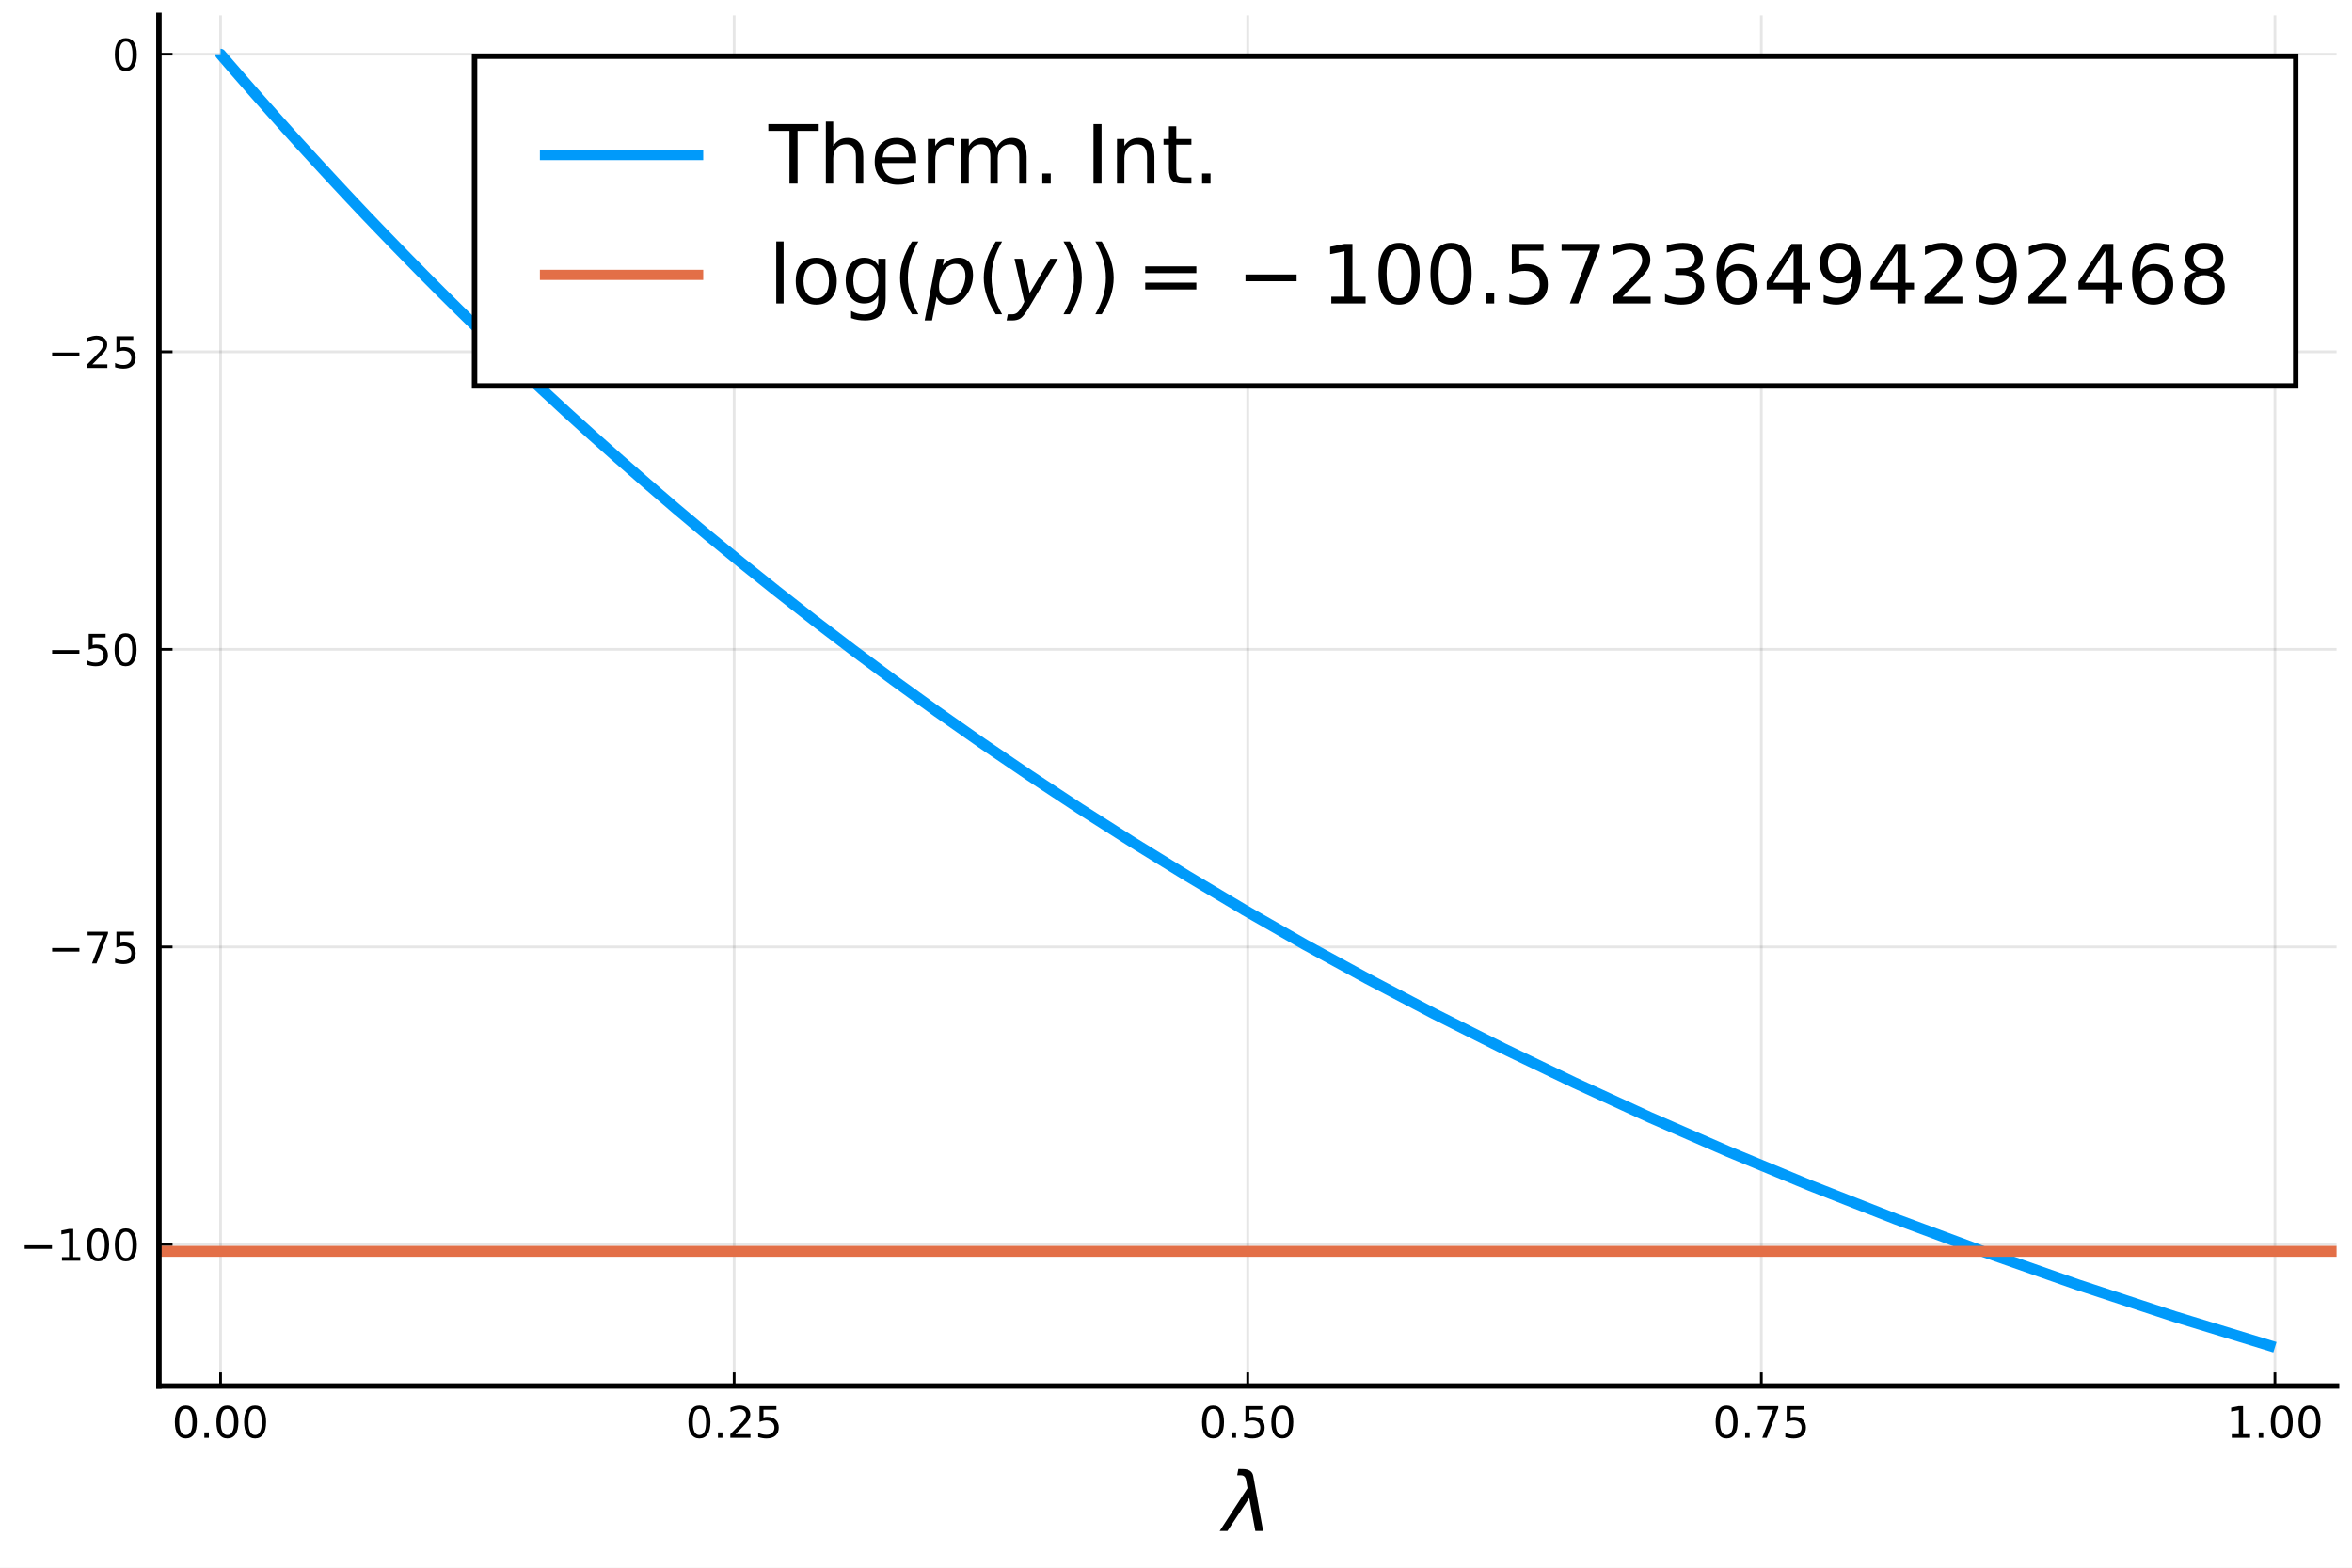
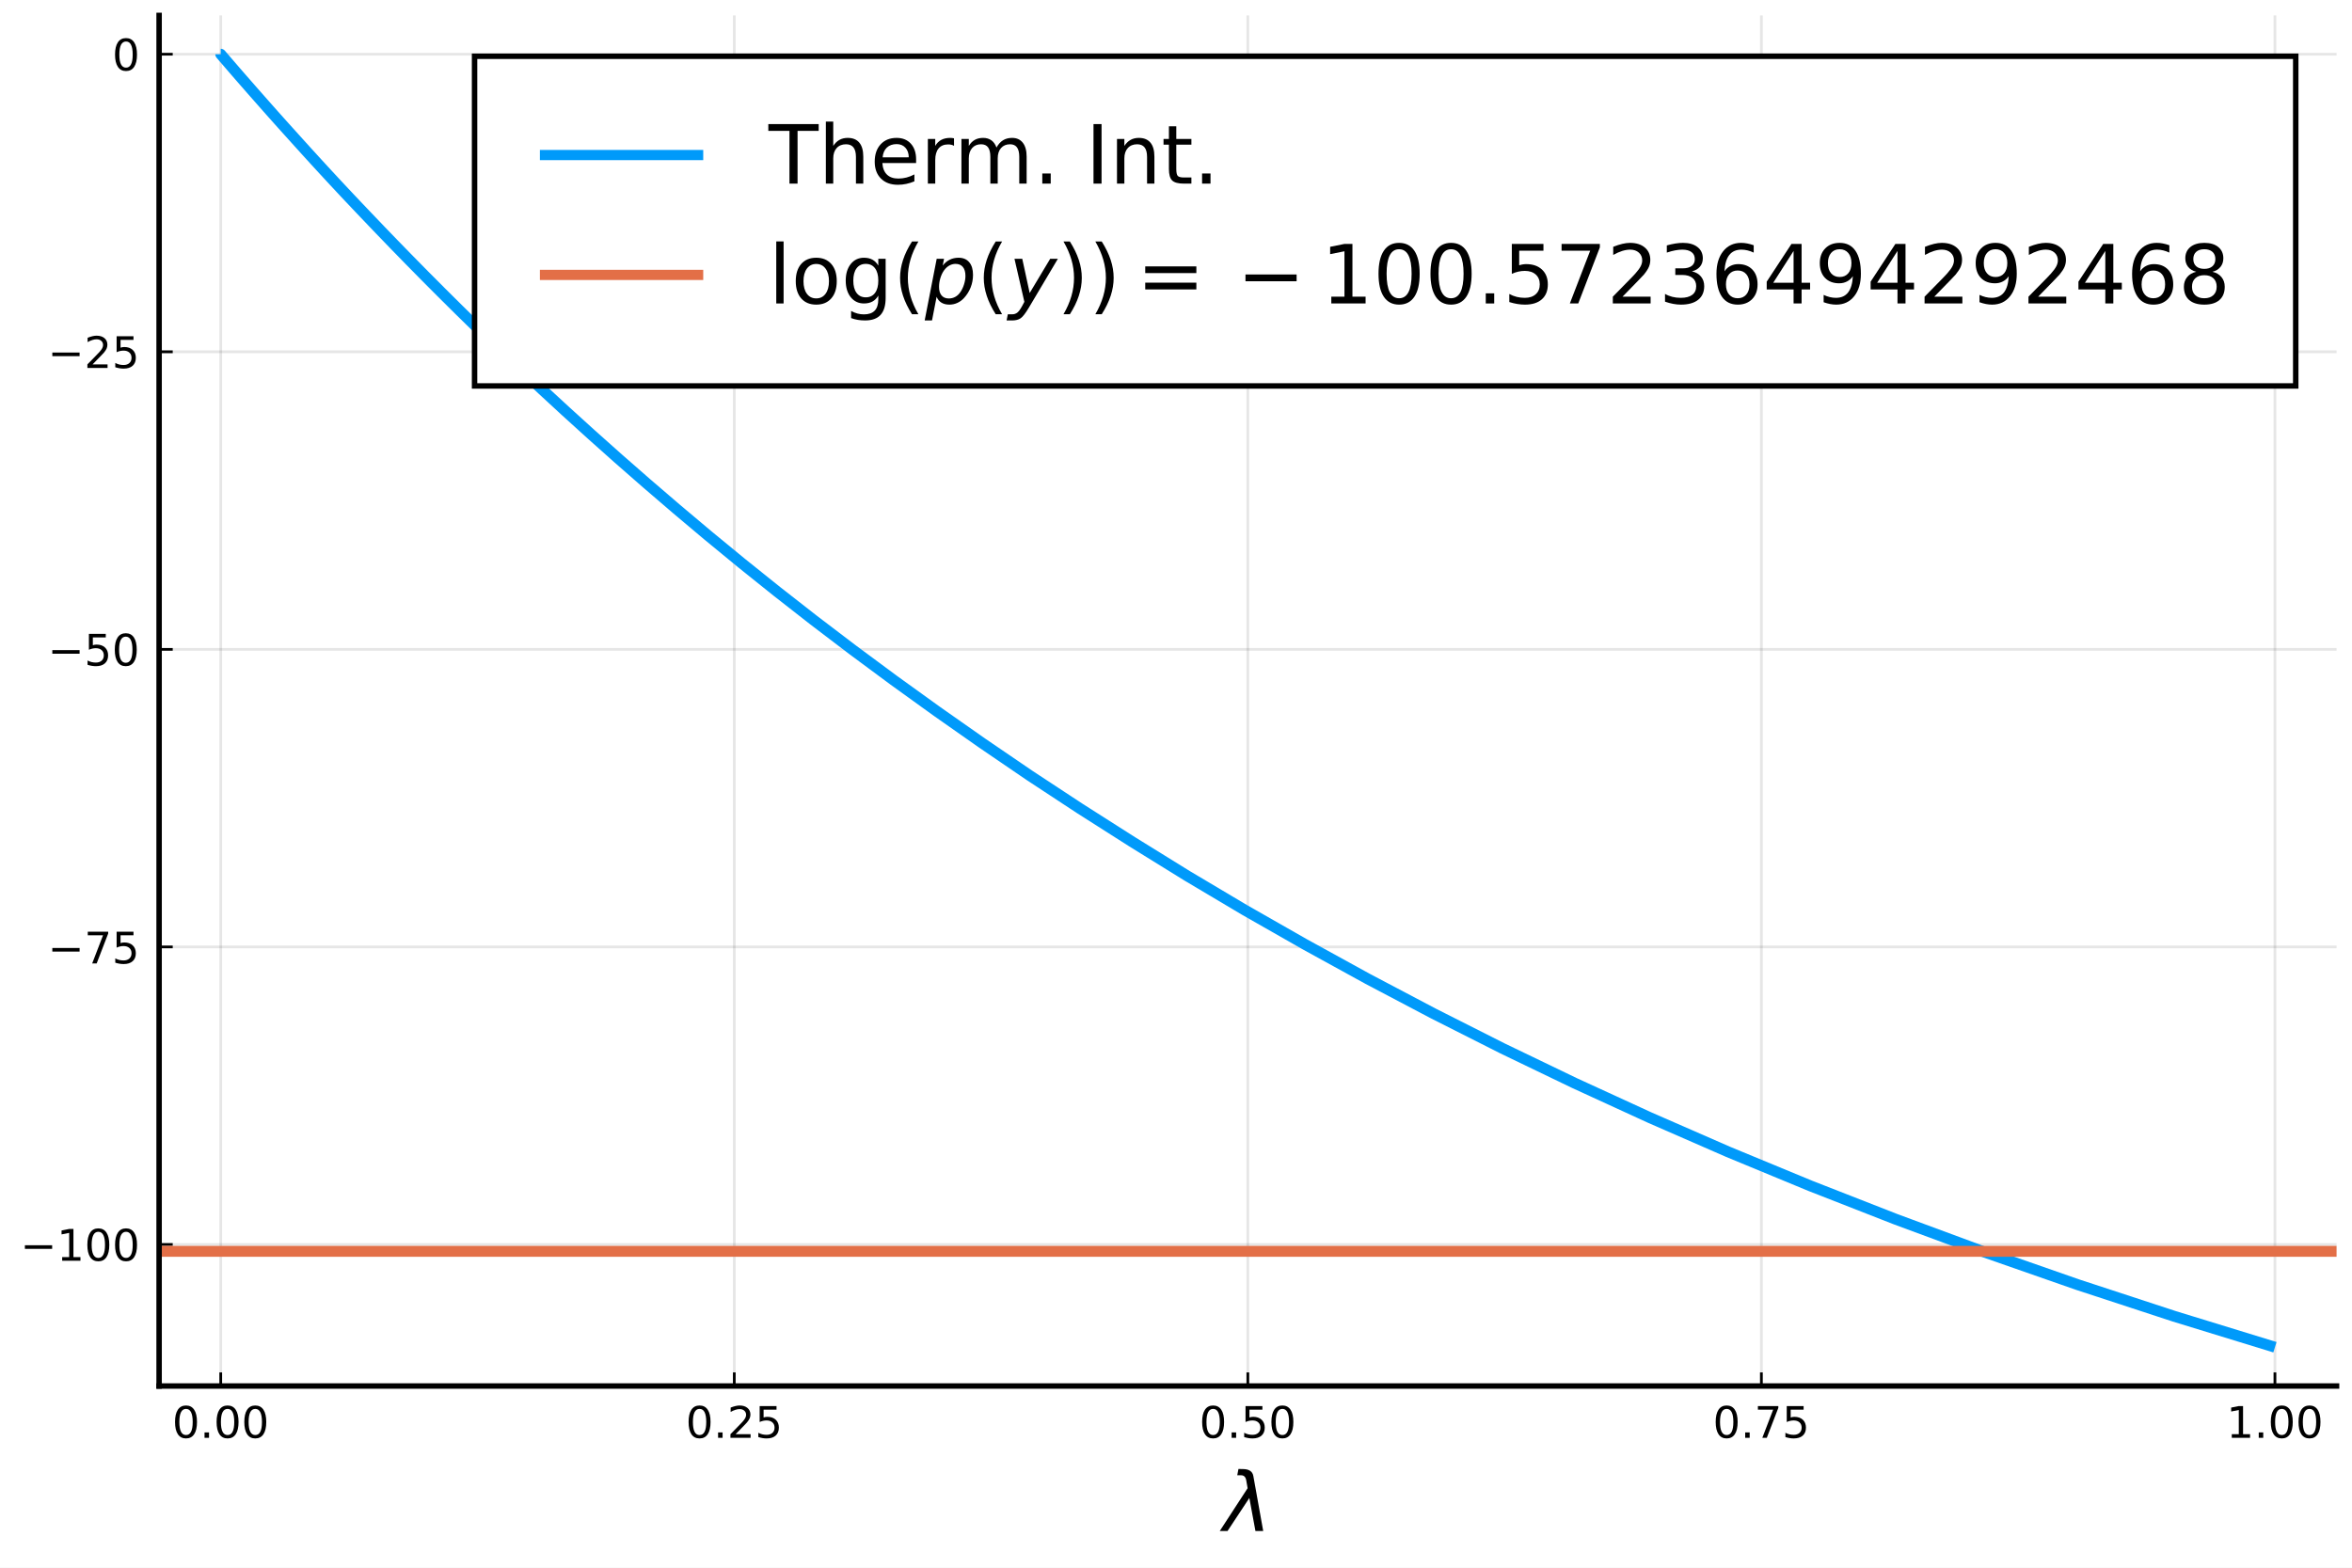
<svg xmlns="http://www.w3.org/2000/svg" xmlns:xlink="http://www.w3.org/1999/xlink" height="288pt" version="1.1" viewBox="0 0 432 288" width="432pt">
  <defs>
    <style type="text/css">
*{stroke-linecap:butt;stroke-linejoin:round;}
  </style>
  </defs>
  <g id="figure_1">
    <g id="patch_1">
      <path d="M 0 288  L 432 288  L 432 0  L 0 0  z " style="fill:#ffffff;" />
    </g>
    <g id="axes_1">
      <g id="patch_2">
-         <path d="M 29.192 254.625  L 429.165 254.625  L 429.165 2.835  L 29.192 2.835  z " style="fill:#ffffff;" />
+         <path d="M 29.224 254.625  L 429.165 254.625  L 429.165 2.835  L 29.224 2.835  z " style="fill:#ffffff;" />
      </g>
      <g id="matplotlib.axis_1">
        <g id="xtick_1">
          <g id="line2d_1">
-             <path clip-path="url(#p164fdce883)" d="M 40.512 254.625  L 40.512 2.835  " style="fill:none;stroke:#000000;stroke-linecap:square;stroke-opacity:0.1;stroke-width:0.5;" />
+             <path clip-path="url(#pb36addca4a)" d="M 40.543 254.625  L 40.543 2.835  " style="fill:none;stroke:#000000;stroke-linecap:square;stroke-opacity:0.1;stroke-width:0.5;" />
          </g>
          <g id="line2d_2">
            <defs>
-               <path d="M 0 0  L 0 -2.5  " id="m06422908b9" style="stroke:#000000;stroke-width:0.5;" />
-             </defs>
-             <g>
-               <use style="stroke:#000000;stroke-width:0.5;" x="40.512" xlink:href="#m06422908b9" y="254.625" />
+               <path d="M 0 0  L 0 -2.5  " id="mc76023bf03" style="stroke:#000000;stroke-width:0.5;" />
+             </defs>
+             <g>
+               <use style="stroke:#000000;stroke-width:0.5;" x="40.543" xlink:href="#mc76023bf03" y="254.625" />
            </g>
          </g>
          <g id="text_1">
            <defs>
              <path d="M 31.781 66.406  Q 24.172 66.406 20.328 58.906  Q 16.5 51.422 16.5 36.375  Q 16.5 21.391 20.328 13.891  Q 24.172 6.391 31.781 6.391  Q 39.453 6.391 43.281 13.891  Q 47.125 21.391 47.125 36.375  Q 47.125 51.422 43.281 58.906  Q 39.453 66.406 31.781 66.406  z M 31.781 74.219  Q 44.047 74.219 50.516 64.516  Q 56.984 54.828 56.984 36.375  Q 56.984 17.969 50.516 8.266  Q 44.047 -1.422 31.781 -1.422  Q 19.531 -1.422 13.062 8.266  Q 6.594 17.969 6.594 36.375  Q 6.594 54.828 13.062 64.516  Q 19.531 74.219 31.781 74.219  z " id="DejaVuSans-48" />
              <path d="M 10.688 12.406  L 21 12.406  L 21 0  L 10.688 0  z " id="DejaVuSans-46" />
            </defs>
-             <g transform="translate(31.59155 264.2041)scale(0.08 -0.08)">
+             <g transform="translate(31.62267 264.2041)scale(0.08 -0.08)">
              <use transform="translate(0 0.78125)" xlink:href="#DejaVuSans-48" />
              <use transform="translate(63.62305 0.78125)" xlink:href="#DejaVuSans-46" />
              <use transform="translate(95.41016 0.78125)" xlink:href="#DejaVuSans-48" />
              <use transform="translate(159.0332 0.78125)" xlink:href="#DejaVuSans-48" />
            </g>
          </g>
        </g>
        <g id="xtick_2">
          <g id="line2d_3">
-             <path clip-path="url(#p164fdce883)" d="M 134.845 254.625  L 134.845 2.835  " style="fill:none;stroke:#000000;stroke-linecap:square;stroke-opacity:0.1;stroke-width:0.5;" />
+             <path clip-path="url(#pb36addca4a)" d="M 134.869 254.625  L 134.869 2.835  " style="fill:none;stroke:#000000;stroke-linecap:square;stroke-opacity:0.1;stroke-width:0.5;" />
          </g>
          <g id="line2d_4">
            <g>
-               <use style="stroke:#000000;stroke-width:0.5;" x="134.845" xlink:href="#m06422908b9" y="254.625" />
+               <use style="stroke:#000000;stroke-width:0.5;" x="134.869" xlink:href="#mc76023bf03" y="254.625" />
            </g>
          </g>
          <g id="text_2">
            <defs>
              <path d="M 19.188 8.297  L 53.609 8.297  L 53.609 0  L 7.328 0  L 7.328 8.297  Q 12.938 14.109 22.625 23.891  Q 32.328 33.688 34.812 36.531  Q 39.547 41.844 41.422 45.531  Q 43.312 49.219 43.312 52.781  Q 43.312 58.594 39.234 62.25  Q 35.156 65.922 28.609 65.922  Q 23.969 65.922 18.812 64.312  Q 13.672 62.703 7.812 59.422  L 7.812 69.391  Q 13.766 71.781 18.938 73  Q 24.125 74.219 28.422 74.219  Q 39.75 74.219 46.484 68.547  Q 53.219 62.891 53.219 53.422  Q 53.219 48.922 51.531 44.891  Q 49.859 40.875 45.406 35.406  Q 44.188 33.984 37.641 27.219  Q 31.109 20.453 19.188 8.297  z " id="DejaVuSans-50" />
              <path d="M 10.797 72.906  L 49.516 72.906  L 49.516 64.594  L 19.828 64.594  L 19.828 46.734  Q 21.969 47.469 24.109 47.828  Q 26.266 48.188 28.422 48.188  Q 40.625 48.188 47.75 41.5  Q 54.891 34.812 54.891 23.391  Q 54.891 11.625 47.562 5.094  Q 40.234 -1.422 26.906 -1.422  Q 22.312 -1.422 17.547 -0.641  Q 12.797 0.141 7.719 1.703  L 7.719 11.625  Q 12.109 9.234 16.797 8.062  Q 21.484 6.891 26.703 6.891  Q 35.156 6.891 40.078 11.328  Q 45.016 15.766 45.016 23.391  Q 45.016 31 40.078 35.438  Q 35.156 39.891 26.703 39.891  Q 22.75 39.891 18.812 39.016  Q 14.891 38.141 10.797 36.281  z " id="DejaVuSans-53" />
            </defs>
-             <g transform="translate(125.925 264.2041)scale(0.08 -0.08)">
+             <g transform="translate(125.9486 264.2041)scale(0.08 -0.08)">
              <use transform="translate(0 0.78125)" xlink:href="#DejaVuSans-48" />
              <use transform="translate(63.62305 0.78125)" xlink:href="#DejaVuSans-46" />
              <use transform="translate(95.33203 0.78125)" xlink:href="#DejaVuSans-50" />
              <use transform="translate(158.9551 0.78125)" xlink:href="#DejaVuSans-53" />
            </g>
          </g>
        </g>
        <g id="xtick_3">
          <g id="line2d_5">
-             <path clip-path="url(#p164fdce883)" d="M 229.178 254.625  L 229.178 2.835  " style="fill:none;stroke:#000000;stroke-linecap:square;stroke-opacity:0.1;stroke-width:0.5;" />
+             <path clip-path="url(#pb36addca4a)" d="M 229.194 254.625  L 229.194 2.835  " style="fill:none;stroke:#000000;stroke-linecap:square;stroke-opacity:0.1;stroke-width:0.5;" />
          </g>
          <g id="line2d_6">
            <g>
-               <use style="stroke:#000000;stroke-width:0.5;" x="229.178" xlink:href="#m06422908b9" y="254.625" />
+               <use style="stroke:#000000;stroke-width:0.5;" x="229.194" xlink:href="#mc76023bf03" y="254.625" />
            </g>
          </g>
          <g id="text_3">
-             <g transform="translate(220.2584 264.2041)scale(0.08 -0.08)">
+             <g transform="translate(220.2745 264.2041)scale(0.08 -0.08)">
              <use transform="translate(0 0.78125)" xlink:href="#DejaVuSans-48" />
              <use transform="translate(63.62305 0.78125)" xlink:href="#DejaVuSans-46" />
              <use transform="translate(95.41016 0.78125)" xlink:href="#DejaVuSans-53" />
              <use transform="translate(159.0332 0.78125)" xlink:href="#DejaVuSans-48" />
            </g>
          </g>
        </g>
        <g id="xtick_4">
          <g id="line2d_7">
-             <path clip-path="url(#p164fdce883)" d="M 323.512 254.625  L 323.512 2.835  " style="fill:none;stroke:#000000;stroke-linecap:square;stroke-opacity:0.1;stroke-width:0.5;" />
+             <path clip-path="url(#pb36addca4a)" d="M 323.52 254.625  L 323.52 2.835  " style="fill:none;stroke:#000000;stroke-linecap:square;stroke-opacity:0.1;stroke-width:0.5;" />
          </g>
          <g id="line2d_8">
            <g>
-               <use style="stroke:#000000;stroke-width:0.5;" x="323.512" xlink:href="#m06422908b9" y="254.625" />
+               <use style="stroke:#000000;stroke-width:0.5;" x="323.52" xlink:href="#mc76023bf03" y="254.625" />
            </g>
          </g>
          <g id="text_4">
            <defs>
              <path d="M 8.203 72.906  L 55.078 72.906  L 55.078 68.703  L 28.609 0  L 18.312 0  L 43.219 64.594  L 8.203 64.594  z " id="DejaVuSans-55" />
            </defs>
-             <g transform="translate(314.5919 264.2041)scale(0.08 -0.08)">
+             <g transform="translate(314.6004 264.2041)scale(0.08 -0.08)">
              <use transform="translate(0 0.78125)" xlink:href="#DejaVuSans-48" />
              <use transform="translate(63.62305 0.78125)" xlink:href="#DejaVuSans-46" />
              <use transform="translate(95.30078 0.78125)" xlink:href="#DejaVuSans-55" />
              <use transform="translate(158.9238 0.78125)" xlink:href="#DejaVuSans-53" />
            </g>
          </g>
        </g>
        <g id="xtick_5">
          <g id="line2d_9">
-             <path clip-path="url(#p164fdce883)" d="M 417.845 254.625  L 417.845 2.835  " style="fill:none;stroke:#000000;stroke-linecap:square;stroke-opacity:0.1;stroke-width:0.5;" />
+             <path clip-path="url(#pb36addca4a)" d="M 417.846 254.625  L 417.846 2.835  " style="fill:none;stroke:#000000;stroke-linecap:square;stroke-opacity:0.1;stroke-width:0.5;" />
          </g>
          <g id="line2d_10">
            <g>
-               <use style="stroke:#000000;stroke-width:0.5;" x="417.845" xlink:href="#m06422908b9" y="254.625" />
+               <use style="stroke:#000000;stroke-width:0.5;" x="417.846" xlink:href="#mc76023bf03" y="254.625" />
            </g>
          </g>
          <g id="text_5">
            <defs>
              <path d="M 12.406 8.297  L 28.516 8.297  L 28.516 63.922  L 10.984 60.406  L 10.984 69.391  L 28.422 72.906  L 38.281 72.906  L 38.281 8.297  L 54.391 8.297  L 54.391 0  L 12.406 0  z " id="DejaVuSans-49" />
            </defs>
-             <g transform="translate(408.9253 264.2041)scale(0.08 -0.08)">
+             <g transform="translate(408.9262 264.2041)scale(0.08 -0.08)">
              <use transform="translate(0 0.78125)" xlink:href="#DejaVuSans-49" />
              <use transform="translate(63.62305 0.78125)" xlink:href="#DejaVuSans-46" />
              <use transform="translate(95.41016 0.78125)" xlink:href="#DejaVuSans-48" />
              <use transform="translate(159.0332 0.78125)" xlink:href="#DejaVuSans-48" />
            </g>
          </g>
        </g>
        <g id="text_6">
          <defs>
            <path d="M 36.719 67.438  L 48.828 0  L 39.312 0  L 31.844 40.438  L 5.125 0  L -4.391 0  L 29.734 52.438  L 28.031 62.109  Q 26.953 68.266 21.734 68.266  L 17.047 68.266  L 18.5 75.984  L 24.219 75.875  Q 35.203 75.734 36.719 67.438  z " id="DejaVuSans-Oblique-955" />
          </defs>
-           <g transform="translate(224.6784 281.2655)scale(0.15 -0.15)">
+           <g transform="translate(224.6945 281.2655)scale(0.15 -0.15)">
            <use transform="translate(0 0.015625)" xlink:href="#DejaVuSans-Oblique-955" />
          </g>
        </g>
      </g>
      <g id="matplotlib.axis_2">
        <g id="ytick_1">
          <g id="line2d_11">
-             <path clip-path="url(#p164fdce883)" d="M 29.192 228.63  L 429.165 228.63  " style="fill:none;stroke:#000000;stroke-linecap:square;stroke-opacity:0.1;stroke-width:0.5;" />
+             <path clip-path="url(#pb36addca4a)" d="M 29.224 228.627  L 429.165 228.627  " style="fill:none;stroke:#000000;stroke-linecap:square;stroke-opacity:0.1;stroke-width:0.5;" />
          </g>
          <g id="line2d_12">
            <defs>
-               <path d="M 0 0  L 2.5 0  " id="ma61b72b5e9" style="stroke:#000000;stroke-width:0.5;" />
-             </defs>
-             <g>
-               <use style="stroke:#000000;stroke-width:0.5;" x="29.192" xlink:href="#ma61b72b5e9" y="228.63" />
+               <path d="M 0 0  L 2.5 0  " id="mc3170c22e8" style="stroke:#000000;stroke-width:0.5;" />
+             </defs>
+             <g>
+               <use style="stroke:#000000;stroke-width:0.5;" x="29.224" xlink:href="#mc3170c22e8" y="228.627" />
            </g>
          </g>
          <g id="text_7">
            <defs>
              <path d="M 10.594 35.5  L 73.188 35.5  L 73.188 27.203  L 10.594 27.203  z " id="DejaVuSans-8722" />
            </defs>
-             <g transform="translate(3.691537 231.6693)scale(0.08 -0.08)">
+             <g transform="translate(3.723562 231.6668)scale(0.08 -0.08)">
              <use transform="translate(0 0.78125)" xlink:href="#DejaVuSans-8722" />
              <use transform="translate(83.78906 0.78125)" xlink:href="#DejaVuSans-49" />
              <use transform="translate(147.4121 0.78125)" xlink:href="#DejaVuSans-48" />
              <use transform="translate(211.0352 0.78125)" xlink:href="#DejaVuSans-48" />
            </g>
          </g>
        </g>
        <g id="ytick_2">
          <g id="line2d_13">
-             <path clip-path="url(#p164fdce883)" d="M 29.192 173.963  L 429.165 173.963  " style="fill:none;stroke:#000000;stroke-linecap:square;stroke-opacity:0.1;stroke-width:0.5;" />
+             <path clip-path="url(#pb36addca4a)" d="M 29.224 173.961  L 429.165 173.961  " style="fill:none;stroke:#000000;stroke-linecap:square;stroke-opacity:0.1;stroke-width:0.5;" />
          </g>
          <g id="line2d_14">
            <g>
-               <use style="stroke:#000000;stroke-width:0.5;" x="29.192" xlink:href="#ma61b72b5e9" y="173.963" />
+               <use style="stroke:#000000;stroke-width:0.5;" x="29.224" xlink:href="#mc3170c22e8" y="173.961" />
            </g>
          </g>
          <g id="text_8">
-             <g transform="translate(8.731537 177.002)scale(0.08 -0.08)">
+             <g transform="translate(8.763562 177.0001)scale(0.08 -0.08)">
              <use transform="translate(0 0.09375)" xlink:href="#DejaVuSans-8722" />
              <use transform="translate(83.78906 0.09375)" xlink:href="#DejaVuSans-55" />
              <use transform="translate(147.4121 0.09375)" xlink:href="#DejaVuSans-53" />
            </g>
          </g>
        </g>
        <g id="ytick_3">
          <g id="line2d_15">
-             <path clip-path="url(#p164fdce883)" d="M 29.192 119.295  L 429.165 119.295  " style="fill:none;stroke:#000000;stroke-linecap:square;stroke-opacity:0.1;stroke-width:0.5;" />
+             <path clip-path="url(#pb36addca4a)" d="M 29.224 119.294  L 429.165 119.294  " style="fill:none;stroke:#000000;stroke-linecap:square;stroke-opacity:0.1;stroke-width:0.5;" />
          </g>
          <g id="line2d_16">
            <g>
-               <use style="stroke:#000000;stroke-width:0.5;" x="29.192" xlink:href="#ma61b72b5e9" y="119.295" />
+               <use style="stroke:#000000;stroke-width:0.5;" x="29.224" xlink:href="#mc3170c22e8" y="119.294" />
            </g>
          </g>
          <g id="text_9">
-             <g transform="translate(8.731537 122.3348)scale(0.08 -0.08)">
+             <g transform="translate(8.763562 122.3335)scale(0.08 -0.08)">
              <use transform="translate(0 0.78125)" xlink:href="#DejaVuSans-8722" />
              <use transform="translate(83.78906 0.78125)" xlink:href="#DejaVuSans-53" />
              <use transform="translate(147.4121 0.78125)" xlink:href="#DejaVuSans-48" />
            </g>
          </g>
        </g>
        <g id="ytick_4">
          <g id="line2d_17">
-             <path clip-path="url(#p164fdce883)" d="M 29.192 64.628  L 429.165 64.628  " style="fill:none;stroke:#000000;stroke-linecap:square;stroke-opacity:0.1;stroke-width:0.5;" />
+             <path clip-path="url(#pb36addca4a)" d="M 29.224 64.627  L 429.165 64.627  " style="fill:none;stroke:#000000;stroke-linecap:square;stroke-opacity:0.1;stroke-width:0.5;" />
          </g>
          <g id="line2d_18">
            <g>
-               <use style="stroke:#000000;stroke-width:0.5;" x="29.192" xlink:href="#ma61b72b5e9" y="64.628" />
+               <use style="stroke:#000000;stroke-width:0.5;" x="29.224" xlink:href="#mc3170c22e8" y="64.627" />
            </g>
          </g>
          <g id="text_10">
-             <g transform="translate(8.731537 67.66746)scale(0.08 -0.08)">
+             <g transform="translate(8.763562 67.66682)scale(0.08 -0.08)">
              <use transform="translate(0 0.78125)" xlink:href="#DejaVuSans-8722" />
              <use transform="translate(83.78906 0.78125)" xlink:href="#DejaVuSans-50" />
              <use transform="translate(147.4121 0.78125)" xlink:href="#DejaVuSans-53" />
            </g>
          </g>
        </g>
        <g id="ytick_5">
          <g id="line2d_19">
-             <path clip-path="url(#p164fdce883)" d="M 29.192 9.961  L 429.165 9.961  " style="fill:none;stroke:#000000;stroke-linecap:square;stroke-opacity:0.1;stroke-width:0.5;" />
+             <path clip-path="url(#pb36addca4a)" d="M 29.224 9.961  L 429.165 9.961  " style="fill:none;stroke:#000000;stroke-linecap:square;stroke-opacity:0.1;stroke-width:0.5;" />
          </g>
          <g id="line2d_20">
            <g>
-               <use style="stroke:#000000;stroke-width:0.5;" x="29.192" xlink:href="#ma61b72b5e9" y="9.961" />
+               <use style="stroke:#000000;stroke-width:0.5;" x="29.224" xlink:href="#mc3170c22e8" y="9.961" />
            </g>
          </g>
          <g id="text_11">
-             <g transform="translate(20.57154 13.00017)scale(0.08 -0.08)">
+             <g transform="translate(20.60356 13.00017)scale(0.08 -0.08)">
              <use transform="translate(0 0.78125)" xlink:href="#DejaVuSans-48" />
            </g>
          </g>
        </g>
      </g>
      <g id="line2d_21">
-         <path clip-path="url(#p164fdce883)" d="M 40.512 9.961  L 40.512 9.961  L 40.512 9.961  L 40.512 9.961  L 40.512 9.961  L 40.512 9.961  L 40.512 9.962  L 40.513 9.962  L 40.514 9.963  L 40.515 9.965  L 40.518 9.968  L 40.521 9.972  L 40.526 9.977  L 40.532 9.985  L 40.54 9.994  L 40.551 10.007  L 40.565 10.023  L 40.583 10.044  L 40.605 10.07  L 40.632 10.102  L 40.666 10.14  L 40.706 10.188  L 40.754 10.244  L 40.812 10.311  L 40.88 10.391  L 40.96 10.483  L 41.053 10.592  L 41.161 10.717  L 41.286 10.863  L 41.428 11.029  L 41.592 11.219  L 41.778 11.435  L 41.988 11.68  L 42.226 11.956  L 42.493 12.264  L 42.793 12.609  L 43.128 12.995  L 43.501 13.424  L 43.916 13.901  L 44.375 14.427  L 44.883 15.009  L 45.443 15.65  L 46.059 16.353  L 46.734 17.121  L 47.474 17.959  L 48.283 18.873  L 49.166 19.869  L 50.126 20.946  L 51.17 22.117  L 52.303 23.386  L 53.531 24.752  L 54.858 26.219  L 56.291 27.79  L 57.837 29.477  L 59.502 31.289  L 61.293 33.227  L 63.215 35.29  L 65.278 37.489  L 67.488 39.822  L 69.853 42.29  L 72.381 44.907  L 75.08 47.673  L 77.96 50.605  L 81.027 53.687  L 84.293 56.921  L 87.766 60.32  L 91.456 63.882  L 95.373 67.617  L 99.528 71.523  L 103.93 75.592  L 108.591 79.813  L 113.523 84.202  L 118.736 88.764  L 124.242 93.496  L 130.055 98.382  L 136.185 103.402  L 142.648 108.579  L 149.454 113.912  L 156.619 119.385  L 164.156 124.984  L 172.08 130.713  L 180.404 136.552  L 189.145 142.495  L 198.317 148.548  L 207.937 154.675  L 218.02 160.889  L 228.583 167.189  L 239.643 173.514  L 251.217 179.838  L 263.323 186.191  L 275.98 192.556  L 289.205 198.919  L 303.018 205.269  L 317.438 211.557  L 332.485 217.795  L 348.179 223.953  L 364.541 230.023  L 381.591 236.007  L 399.352 241.845  L 417.845 247.499  " style="fill:none;stroke:#009afa;stroke-width:2;" />
+         <path clip-path="url(#pb36addca4a)" d="M 40.543 9.961  L 40.543 9.961  L 40.543 9.961  L 40.543 9.961  L 40.543 9.961  L 40.543 9.961  L 40.543 9.962  L 40.544 9.962  L 40.545 9.963  L 40.546 9.965  L 40.549 9.968  L 40.552 9.972  L 40.557 9.977  L 40.563 9.984  L 40.571 9.994  L 40.582 10.007  L 40.596 10.023  L 40.614 10.044  L 40.636 10.07  L 40.663 10.102  L 40.697 10.14  L 40.737 10.188  L 40.786 10.244  L 40.843 10.311  L 40.911 10.391  L 40.991 10.484  L 41.084 10.592  L 41.192 10.718  L 41.317 10.863  L 41.46 11.029  L 41.623 11.218  L 41.809 11.434  L 42.019 11.679  L 42.257 11.955  L 42.524 12.265  L 42.824 12.614  L 43.159 13.002  L 43.532 13.433  L 43.947 13.911  L 44.406 14.438  L 44.914 15.017  L 45.474 15.657  L 46.089 16.362  L 46.765 17.132  L 47.505 17.971  L 48.314 18.889  L 49.196 19.888  L 50.157 20.971  L 51.201 22.142  L 52.333 23.405  L 53.561 24.766  L 54.888 26.238  L 56.321 27.822  L 57.867 29.518  L 59.532 31.333  L 61.322 33.268  L 63.245 35.328  L 65.307 37.515  L 67.517 39.838  L 69.882 42.312  L 72.41 44.933  L 75.109 47.703  L 77.988 50.628  L 81.055 53.706  L 84.321 56.949  L 87.794 60.351  L 91.483 63.903  L 95.4 67.633  L 99.554 71.537  L 103.956 75.599  L 108.617 79.826  L 113.548 84.223  L 118.76 88.785  L 124.267 93.513  L 130.079 98.404  L 136.209 103.446  L 142.671 108.627  L 149.477 113.948  L 156.641 119.4  L 164.178 124.984  L 172.1 130.693  L 180.424 136.534  L 189.164 142.495  L 198.336 148.524  L 207.954 154.649  L 218.036 160.89  L 228.599 167.169  L 239.658 173.478  L 251.231 179.84  L 263.337 186.222  L 275.992 192.614  L 289.216 198.981  L 303.028 205.321  L 317.447 211.621  L 332.493 217.846  L 348.186 223.986  L 364.546 230.042  L 381.595 235.997  L 399.355 241.821  L 417.846 247.499  " style="fill:none;stroke:#009afa;stroke-width:2;" />
      </g>
      <g id="line2d_22">
-         <path clip-path="url(#p164fdce883)" d="M -1 229.882  L 433 229.882  " style="fill:none;stroke:#e36f47;stroke-width:2;" />
+         <path clip-path="url(#pb36addca4a)" d="M -1 229.879  L 433 229.879  " style="fill:none;stroke:#e36f47;stroke-width:2;" />
      </g>
      <g id="patch_3">
-         <path d="M 29.192 254.625  L 29.192 2.835  " style="fill:none;stroke:#000000;stroke-linecap:square;stroke-linejoin:miter;" />
+         <path d="M 29.224 254.625  L 29.224 2.835  " style="fill:none;stroke:#000000;stroke-linecap:square;stroke-linejoin:miter;" />
      </g>
      <g id="patch_4">
-         <path d="M 29.192 254.625  L 429.165 254.625  " style="fill:none;stroke:#000000;stroke-linecap:square;stroke-linejoin:miter;" />
+         <path d="M 29.224 254.625  L 429.165 254.625  " style="fill:none;stroke:#000000;stroke-linecap:square;stroke-linejoin:miter;" />
      </g>
      <g id="legend_1">
        <g id="patch_5">
          <path d="M 87.165 70.902  L 421.665 70.902  L 421.665 10.335  L 87.165 10.335  z " style="fill:#ffffff;stroke:#000000;stroke-linejoin:miter;" />
        </g>
        <g id="line2d_23">
          <path d="M 99.165 28.482  L 129.165 28.482  " style="fill:none;stroke:#009afa;stroke-linejoin:miter;stroke-width:1.875;" />
        </g>
        <g id="line2d_24" />
        <g id="text_12">
          <defs>
            <path d="M -0.297 72.906  L 61.375 72.906  L 61.375 64.594  L 35.5 64.594  L 35.5 0  L 25.594 0  L 25.594 64.594  L -0.297 64.594  z " id="DejaVuSans-84" />
            <path d="M 54.891 33.016  L 54.891 0  L 45.906 0  L 45.906 32.719  Q 45.906 40.484 42.875 44.328  Q 39.844 48.188 33.797 48.188  Q 26.516 48.188 22.312 43.547  Q 18.109 38.922 18.109 30.906  L 18.109 0  L 9.078 0  L 9.078 75.984  L 18.109 75.984  L 18.109 46.188  Q 21.344 51.125 25.703 53.562  Q 30.078 56 35.797 56  Q 45.219 56 50.047 50.172  Q 54.891 44.344 54.891 33.016  z " id="DejaVuSans-104" />
            <path d="M 56.203 29.594  L 56.203 25.203  L 14.891 25.203  Q 15.484 15.922 20.484 11.062  Q 25.484 6.203 34.422 6.203  Q 39.594 6.203 44.453 7.469  Q 49.312 8.734 54.109 11.281  L 54.109 2.781  Q 49.266 0.734 44.188 -0.344  Q 39.109 -1.422 33.891 -1.422  Q 20.797 -1.422 13.156 6.188  Q 5.516 13.812 5.516 26.812  Q 5.516 40.234 12.766 48.109  Q 20.016 56 32.328 56  Q 43.359 56 49.781 48.891  Q 56.203 41.797 56.203 29.594  z M 47.219 32.234  Q 47.125 39.594 43.094 43.984  Q 39.062 48.391 32.422 48.391  Q 24.906 48.391 20.391 44.141  Q 15.875 39.891 15.188 32.172  z " id="DejaVuSans-101" />
            <path d="M 41.109 46.297  Q 39.594 47.172 37.812 47.578  Q 36.031 48 33.891 48  Q 26.266 48 22.188 43.047  Q 18.109 38.094 18.109 28.812  L 18.109 0  L 9.078 0  L 9.078 54.688  L 18.109 54.688  L 18.109 46.188  Q 20.953 51.172 25.484 53.578  Q 30.031 56 36.531 56  Q 37.453 56 38.578 55.875  Q 39.703 55.766 41.062 55.516  z " id="DejaVuSans-114" />
            <path d="M 52 44.188  Q 55.375 50.25 60.062 53.125  Q 64.75 56 71.094 56  Q 79.641 56 84.281 50.016  Q 88.922 44.047 88.922 33.016  L 88.922 0  L 79.891 0  L 79.891 32.719  Q 79.891 40.578 77.094 44.375  Q 74.312 48.188 68.609 48.188  Q 61.625 48.188 57.562 43.547  Q 53.516 38.922 53.516 30.906  L 53.516 0  L 44.484 0  L 44.484 32.719  Q 44.484 40.625 41.703 44.406  Q 38.922 48.188 33.109 48.188  Q 26.219 48.188 22.156 43.531  Q 18.109 38.875 18.109 30.906  L 18.109 0  L 9.078 0  L 9.078 54.688  L 18.109 54.688  L 18.109 46.188  Q 21.188 51.219 25.484 53.609  Q 29.781 56 35.688 56  Q 41.656 56 45.828 52.969  Q 50 49.953 52 44.188  z " id="DejaVuSans-109" />
            <path id="DejaVuSans-32" />
            <path d="M 9.812 72.906  L 19.672 72.906  L 19.672 0  L 9.812 0  z " id="DejaVuSans-73" />
            <path d="M 54.891 33.016  L 54.891 0  L 45.906 0  L 45.906 32.719  Q 45.906 40.484 42.875 44.328  Q 39.844 48.188 33.797 48.188  Q 26.516 48.188 22.312 43.547  Q 18.109 38.922 18.109 30.906  L 18.109 0  L 9.078 0  L 9.078 54.688  L 18.109 54.688  L 18.109 46.188  Q 21.344 51.125 25.703 53.562  Q 30.078 56 35.797 56  Q 45.219 56 50.047 50.172  Q 54.891 44.344 54.891 33.016  z " id="DejaVuSans-110" />
            <path d="M 18.312 70.219  L 18.312 54.688  L 36.812 54.688  L 36.812 47.703  L 18.312 47.703  L 18.312 18.016  Q 18.312 11.328 20.141 9.422  Q 21.969 7.516 27.594 7.516  L 36.812 7.516  L 36.812 0  L 27.594 0  Q 17.188 0 13.234 3.875  Q 9.281 7.766 9.281 18.016  L 9.281 47.703  L 2.688 47.703  L 2.688 54.688  L 9.281 54.688  L 9.281 70.219  z " id="DejaVuSans-116" />
          </defs>
          <g transform="translate(141.1654 33.7323)scale(0.15 -0.15)">
            <use xlink:href="#DejaVuSans-84" />
            <use x="61.084" xlink:href="#DejaVuSans-104" />
            <use x="124.463" xlink:href="#DejaVuSans-101" />
            <use x="185.986" xlink:href="#DejaVuSans-114" />
            <use x="227.084" xlink:href="#DejaVuSans-109" />
            <use x="324.496" xlink:href="#DejaVuSans-46" />
            <use x="356.283" xlink:href="#DejaVuSans-32" />
            <use x="388.07" xlink:href="#DejaVuSans-73" />
            <use x="417.562" xlink:href="#DejaVuSans-110" />
            <use x="480.941" xlink:href="#DejaVuSans-116" />
            <use x="520.15" xlink:href="#DejaVuSans-46" />
          </g>
        </g>
        <g id="line2d_25">
          <path d="M 99.165 50.502  L 129.165 50.502  " style="fill:none;stroke:#e36f47;stroke-linejoin:miter;stroke-width:1.875;" />
        </g>
        <g id="line2d_26" />
        <g id="text_13">
          <defs>
            <path d="M 9.422 75.984  L 18.406 75.984  L 18.406 0  L 9.422 0  z " id="DejaVuSans-108" />
            <path d="M 30.609 48.391  Q 23.391 48.391 19.188 42.75  Q 14.984 37.109 14.984 27.297  Q 14.984 17.484 19.156 11.844  Q 23.344 6.203 30.609 6.203  Q 37.797 6.203 41.984 11.859  Q 46.188 17.531 46.188 27.297  Q 46.188 37.016 41.984 42.703  Q 37.797 48.391 30.609 48.391  z M 30.609 56  Q 42.328 56 49.016 48.375  Q 55.719 40.766 55.719 27.297  Q 55.719 13.875 49.016 6.219  Q 42.328 -1.422 30.609 -1.422  Q 18.844 -1.422 12.172 6.219  Q 5.516 13.875 5.516 27.297  Q 5.516 40.766 12.172 48.375  Q 18.844 56 30.609 56  z " id="DejaVuSans-111" />
            <path d="M 45.406 27.984  Q 45.406 37.75 41.375 43.109  Q 37.359 48.484 30.078 48.484  Q 22.859 48.484 18.828 43.109  Q 14.797 37.75 14.797 27.984  Q 14.797 18.266 18.828 12.891  Q 22.859 7.516 30.078 7.516  Q 37.359 7.516 41.375 12.891  Q 45.406 18.266 45.406 27.984  z M 54.391 6.781  Q 54.391 -7.172 48.188 -13.984  Q 42 -20.797 29.203 -20.797  Q 24.469 -20.797 20.266 -20.094  Q 16.062 -19.391 12.109 -17.922  L 12.109 -9.188  Q 16.062 -11.328 19.922 -12.344  Q 23.781 -13.375 27.781 -13.375  Q 36.625 -13.375 41.016 -8.766  Q 45.406 -4.156 45.406 5.172  L 45.406 9.625  Q 42.625 4.781 38.281 2.391  Q 33.938 0 27.875 0  Q 17.828 0 11.672 7.656  Q 5.516 15.328 5.516 27.984  Q 5.516 40.672 11.672 48.328  Q 17.828 56 27.875 56  Q 33.938 56 38.281 53.609  Q 42.625 51.219 45.406 46.391  L 45.406 54.688  L 54.391 54.688  z " id="DejaVuSans-103" />
            <path d="M 31 75.875  Q 24.469 64.656 21.281 53.656  Q 18.109 42.672 18.109 31.391  Q 18.109 20.125 21.312 9.062  Q 24.516 -2 31 -13.188  L 23.188 -13.188  Q 15.875 -1.703 12.234 9.375  Q 8.594 20.453 8.594 31.391  Q 8.594 42.281 12.203 53.312  Q 15.828 64.359 23.188 75.875  z " id="DejaVuSans-40" />
            <path d="M 49.609 33.688  Q 49.609 40.875 46.484 44.672  Q 43.359 48.484 37.5 48.484  Q 33.5 48.484 29.859 46.438  Q 26.219 44.391 23.391 40.484  Q 20.609 36.625 18.938 31.156  Q 17.281 25.688 17.281 20.312  Q 17.281 13.484 20.406 9.797  Q 23.531 6.109 29.297 6.109  Q 33.547 6.109 37.188 8.109  Q 40.828 10.109 43.406 13.922  Q 46.188 17.922 47.891 23.344  Q 49.609 28.766 49.609 33.688  z M 21.781 46.391  Q 25.391 51.125 30.297 53.562  Q 35.203 56 41.219 56  Q 49.609 56 54.25 50.5  Q 58.891 45.016 58.891 35.109  Q 58.891 27 56 19.656  Q 53.125 12.312 47.703 6.5  Q 44.094 2.641 39.547 0.609  Q 35.016 -1.422 29.984 -1.422  Q 24.172 -1.422 20.219 1  Q 16.266 3.422 14.312 8.203  L 8.688 -20.797  L -0.297 -20.797  L 14.406 54.688  L 23.391 54.688  z " id="DejaVuSans-Oblique-112" />
            <path d="M 24.812 -5.078  Q 18.562 -15.578 14.625 -18.188  Q 10.688 -20.797 4.594 -20.797  L -2.484 -20.797  L -0.984 -13.281  L 4.203 -13.281  Q 7.953 -13.281 10.594 -11.234  Q 13.234 -9.188 16.5 -3.219  L 19.281 2  L 7.172 54.688  L 16.703 54.688  L 25.781 12.797  L 50.875 54.688  L 60.297 54.688  z " id="DejaVuSans-Oblique-121" />
            <path d="M 8.016 75.875  L 15.828 75.875  Q 23.141 64.359 26.781 53.312  Q 30.422 42.281 30.422 31.391  Q 30.422 20.453 26.781 9.375  Q 23.141 -1.703 15.828 -13.188  L 8.016 -13.188  Q 14.5 -2 17.703 9.062  Q 20.906 20.125 20.906 31.391  Q 20.906 42.672 17.703 53.656  Q 14.5 64.656 8.016 75.875  z " id="DejaVuSans-41" />
            <path d="M 10.594 45.406  L 73.188 45.406  L 73.188 37.203  L 10.594 37.203  z M 10.594 25.484  L 73.188 25.484  L 73.188 17.188  L 10.594 17.188  z " id="DejaVuSans-61" />
            <path d="M 40.578 39.312  Q 47.656 37.797 51.625 33  Q 55.609 28.219 55.609 21.188  Q 55.609 10.406 48.188 4.484  Q 40.766 -1.422 27.094 -1.422  Q 22.516 -1.422 17.656 -0.516  Q 12.797 0.391 7.625 2.203  L 7.625 11.719  Q 11.719 9.328 16.594 8.109  Q 21.484 6.891 26.812 6.891  Q 36.078 6.891 40.938 10.547  Q 45.797 14.203 45.797 21.188  Q 45.797 27.641 41.281 31.266  Q 36.766 34.906 28.719 34.906  L 20.219 34.906  L 20.219 43.016  L 29.109 43.016  Q 36.375 43.016 40.234 45.922  Q 44.094 48.828 44.094 54.297  Q 44.094 59.906 40.109 62.906  Q 36.141 65.922 28.719 65.922  Q 24.656 65.922 20.016 65.031  Q 15.375 64.156 9.812 62.312  L 9.812 71.094  Q 15.438 72.656 20.344 73.438  Q 25.25 74.219 29.594 74.219  Q 40.828 74.219 47.359 69.109  Q 53.906 64.016 53.906 55.328  Q 53.906 49.266 50.438 45.094  Q 46.969 40.922 40.578 39.312  z " id="DejaVuSans-51" />
            <path d="M 33.016 40.375  Q 26.375 40.375 22.484 35.828  Q 18.609 31.297 18.609 23.391  Q 18.609 15.531 22.484 10.953  Q 26.375 6.391 33.016 6.391  Q 39.656 6.391 43.531 10.953  Q 47.406 15.531 47.406 23.391  Q 47.406 31.297 43.531 35.828  Q 39.656 40.375 33.016 40.375  z M 52.594 71.297  L 52.594 62.312  Q 48.875 64.062 45.094 64.984  Q 41.312 65.922 37.594 65.922  Q 27.828 65.922 22.672 59.328  Q 17.531 52.734 16.797 39.406  Q 19.672 43.656 24.016 45.922  Q 28.375 48.188 33.594 48.188  Q 44.578 48.188 50.953 41.516  Q 57.328 34.859 57.328 23.391  Q 57.328 12.156 50.688 5.359  Q 44.047 -1.422 33.016 -1.422  Q 20.359 -1.422 13.672 8.266  Q 6.984 17.969 6.984 36.375  Q 6.984 53.656 15.188 63.938  Q 23.391 74.219 37.203 74.219  Q 40.922 74.219 44.703 73.484  Q 48.484 72.75 52.594 71.297  z " id="DejaVuSans-54" />
            <path d="M 37.797 64.312  L 12.891 25.391  L 37.797 25.391  z M 35.203 72.906  L 47.609 72.906  L 47.609 25.391  L 58.016 25.391  L 58.016 17.188  L 47.609 17.188  L 47.609 0  L 37.797 0  L 37.797 17.188  L 4.891 17.188  L 4.891 26.703  z " id="DejaVuSans-52" />
            <path d="M 10.984 1.516  L 10.984 10.5  Q 14.703 8.734 18.5 7.812  Q 22.312 6.891 25.984 6.891  Q 35.75 6.891 40.891 13.453  Q 46.047 20.016 46.781 33.406  Q 43.953 29.203 39.594 26.953  Q 35.25 24.703 29.984 24.703  Q 19.047 24.703 12.672 31.312  Q 6.297 37.938 6.297 49.422  Q 6.297 60.641 12.938 67.422  Q 19.578 74.219 30.609 74.219  Q 43.266 74.219 49.922 64.516  Q 56.594 54.828 56.594 36.375  Q 56.594 19.141 48.406 8.859  Q 40.234 -1.422 26.422 -1.422  Q 22.703 -1.422 18.891 -0.688  Q 15.094 0.047 10.984 1.516  z M 30.609 32.422  Q 37.25 32.422 41.125 36.953  Q 45.016 41.5 45.016 49.422  Q 45.016 57.281 41.125 61.844  Q 37.25 66.406 30.609 66.406  Q 23.969 66.406 20.094 61.844  Q 16.219 57.281 16.219 49.422  Q 16.219 41.5 20.094 36.953  Q 23.969 32.422 30.609 32.422  z " id="DejaVuSans-57" />
            <path d="M 31.781 34.625  Q 24.75 34.625 20.719 30.859  Q 16.703 27.094 16.703 20.516  Q 16.703 13.922 20.719 10.156  Q 24.75 6.391 31.781 6.391  Q 38.812 6.391 42.859 10.172  Q 46.922 13.969 46.922 20.516  Q 46.922 27.094 42.891 30.859  Q 38.875 34.625 31.781 34.625  z M 21.922 38.812  Q 15.578 40.375 12.031 44.719  Q 8.5 49.078 8.5 55.328  Q 8.5 64.062 14.719 69.141  Q 20.953 74.219 31.781 74.219  Q 42.672 74.219 48.875 69.141  Q 55.078 64.062 55.078 55.328  Q 55.078 49.078 51.531 44.719  Q 48 40.375 41.703 38.812  Q 48.828 37.156 52.797 32.312  Q 56.781 27.484 56.781 20.516  Q 56.781 9.906 50.312 4.234  Q 43.844 -1.422 31.781 -1.422  Q 19.734 -1.422 13.25 4.234  Q 6.781 9.906 6.781 20.516  Q 6.781 27.484 10.781 32.312  Q 14.797 37.156 21.922 38.812  z M 18.312 54.391  Q 18.312 48.734 21.844 45.562  Q 25.391 42.391 31.781 42.391  Q 38.141 42.391 41.719 45.562  Q 45.312 48.734 45.312 54.391  Q 45.312 60.062 41.719 63.234  Q 38.141 66.406 31.781 66.406  Q 25.391 66.406 21.844 63.234  Q 18.312 60.062 18.312 54.391  z " id="DejaVuSans-56" />
          </defs>
          <g transform="translate(141.1654 55.75183)scale(0.15 -0.15)">
            <use transform="translate(0 0.015625)" xlink:href="#DejaVuSans-108" />
            <use transform="translate(27.7832 0.015625)" xlink:href="#DejaVuSans-111" />
            <use transform="translate(88.96484 0.015625)" xlink:href="#DejaVuSans-103" />
            <use transform="translate(152.4414 0.015625)" xlink:href="#DejaVuSans-40" />
            <use transform="translate(191.4551 0.015625)" xlink:href="#DejaVuSans-Oblique-112" />
            <use transform="translate(254.9316 0.015625)" xlink:href="#DejaVuSans-40" />
            <use transform="translate(293.9453 0.015625)" xlink:href="#DejaVuSans-Oblique-121" />
            <use transform="translate(353.125 0.015625)" xlink:href="#DejaVuSans-41" />
            <use transform="translate(392.1387 0.015625)" xlink:href="#DejaVuSans-41" />
            <use transform="translate(450.6348 0.015625)" xlink:href="#DejaVuSans-61" />
            <use transform="translate(573.3887 0.015625)" xlink:href="#DejaVuSans-8722" />
            <use transform="translate(676.6602 0.015625)" xlink:href="#DejaVuSans-49" />
            <use transform="translate(740.2832 0.015625)" xlink:href="#DejaVuSans-48" />
            <use transform="translate(803.9062 0.015625)" xlink:href="#DejaVuSans-48" />
            <use transform="translate(867.5293 0.015625)" xlink:href="#DejaVuSans-46" />
            <use transform="translate(899.3164 0.015625)" xlink:href="#DejaVuSans-53" />
            <use transform="translate(962.8301 0.015625)" xlink:href="#DejaVuSans-55" />
            <use transform="translate(1026.453 0.015625)" xlink:href="#DejaVuSans-50" />
            <use transform="translate(1090.076 0.015625)" xlink:href="#DejaVuSans-51" />
            <use transform="translate(1153.699 0.015625)" xlink:href="#DejaVuSans-54" />
            <use transform="translate(1217.322 0.015625)" xlink:href="#DejaVuSans-52" />
            <use transform="translate(1280.945 0.015625)" xlink:href="#DejaVuSans-57" />
            <use transform="translate(1344.568 0.015625)" xlink:href="#DejaVuSans-52" />
            <use transform="translate(1408.191 0.015625)" xlink:href="#DejaVuSans-50" />
            <use transform="translate(1471.799 0.015625)" xlink:href="#DejaVuSans-57" />
            <use transform="translate(1535.406 0.015625)" xlink:href="#DejaVuSans-50" />
            <use transform="translate(1599.029 0.015625)" xlink:href="#DejaVuSans-52" />
            <use transform="translate(1662.652 0.015625)" xlink:href="#DejaVuSans-54" />
            <use transform="translate(1726.275 0.015625)" xlink:href="#DejaVuSans-56" />
          </g>
        </g>
      </g>
    </g>
  </g>
  <defs>
-     <clipPath id="p164fdce883">
-       <rect height="251.791" width="399.974" x="29.192" y="2.835" />
+     <clipPath id="pb36addca4a">
+       <rect height="251.791" width="399.942" x="29.224" y="2.835" />
    </clipPath>
  </defs>
</svg>
